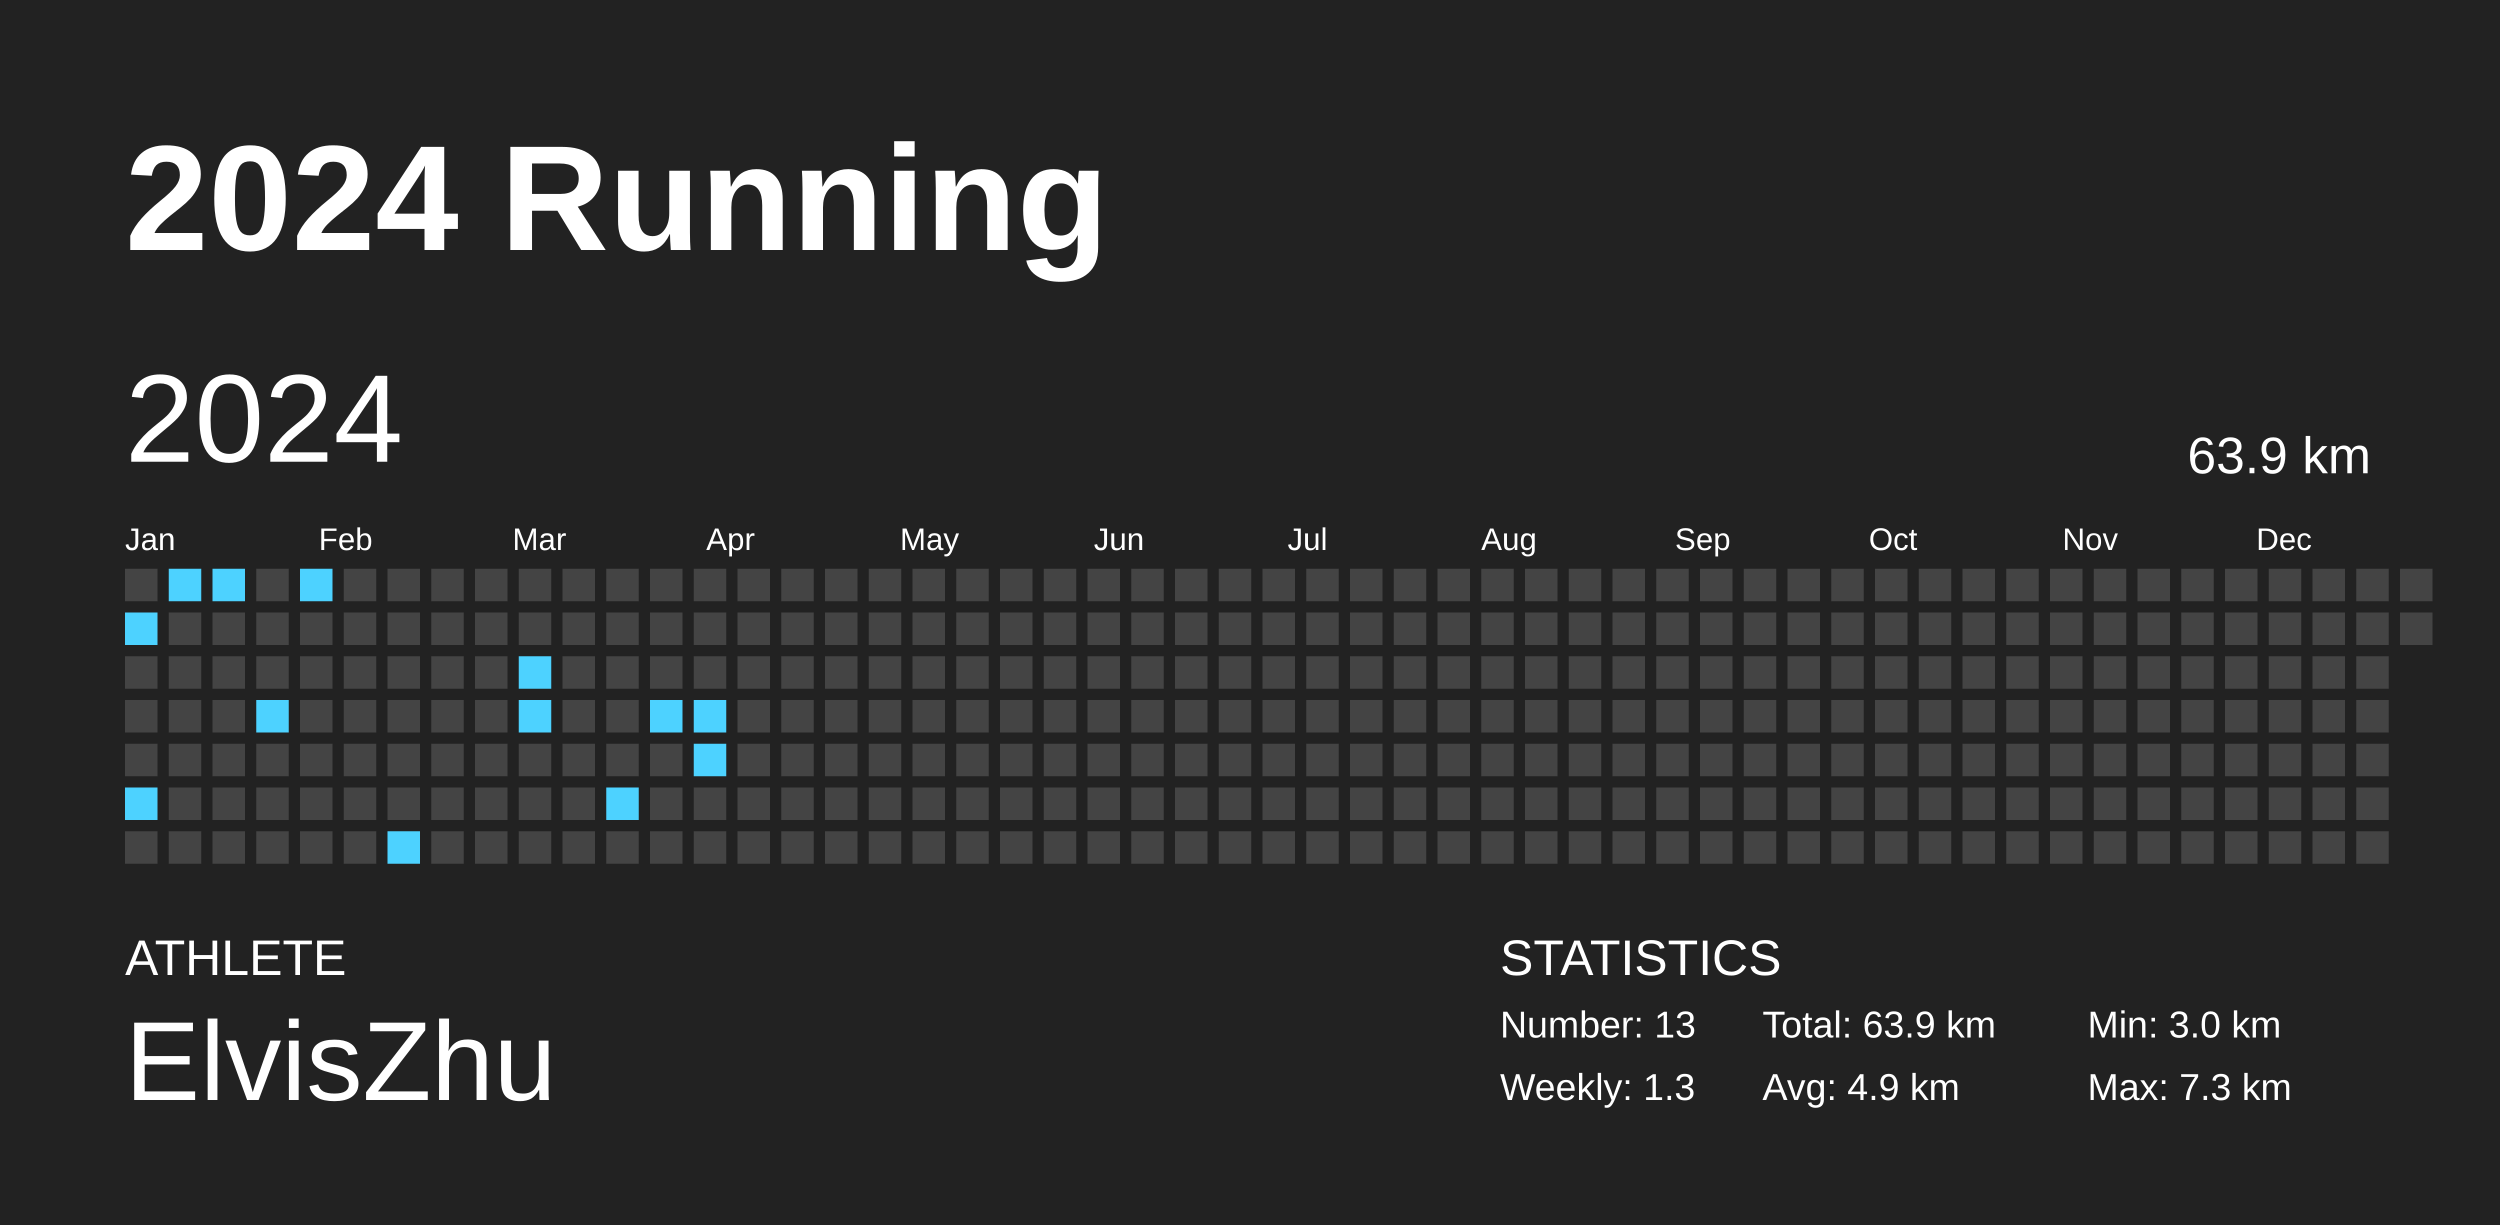
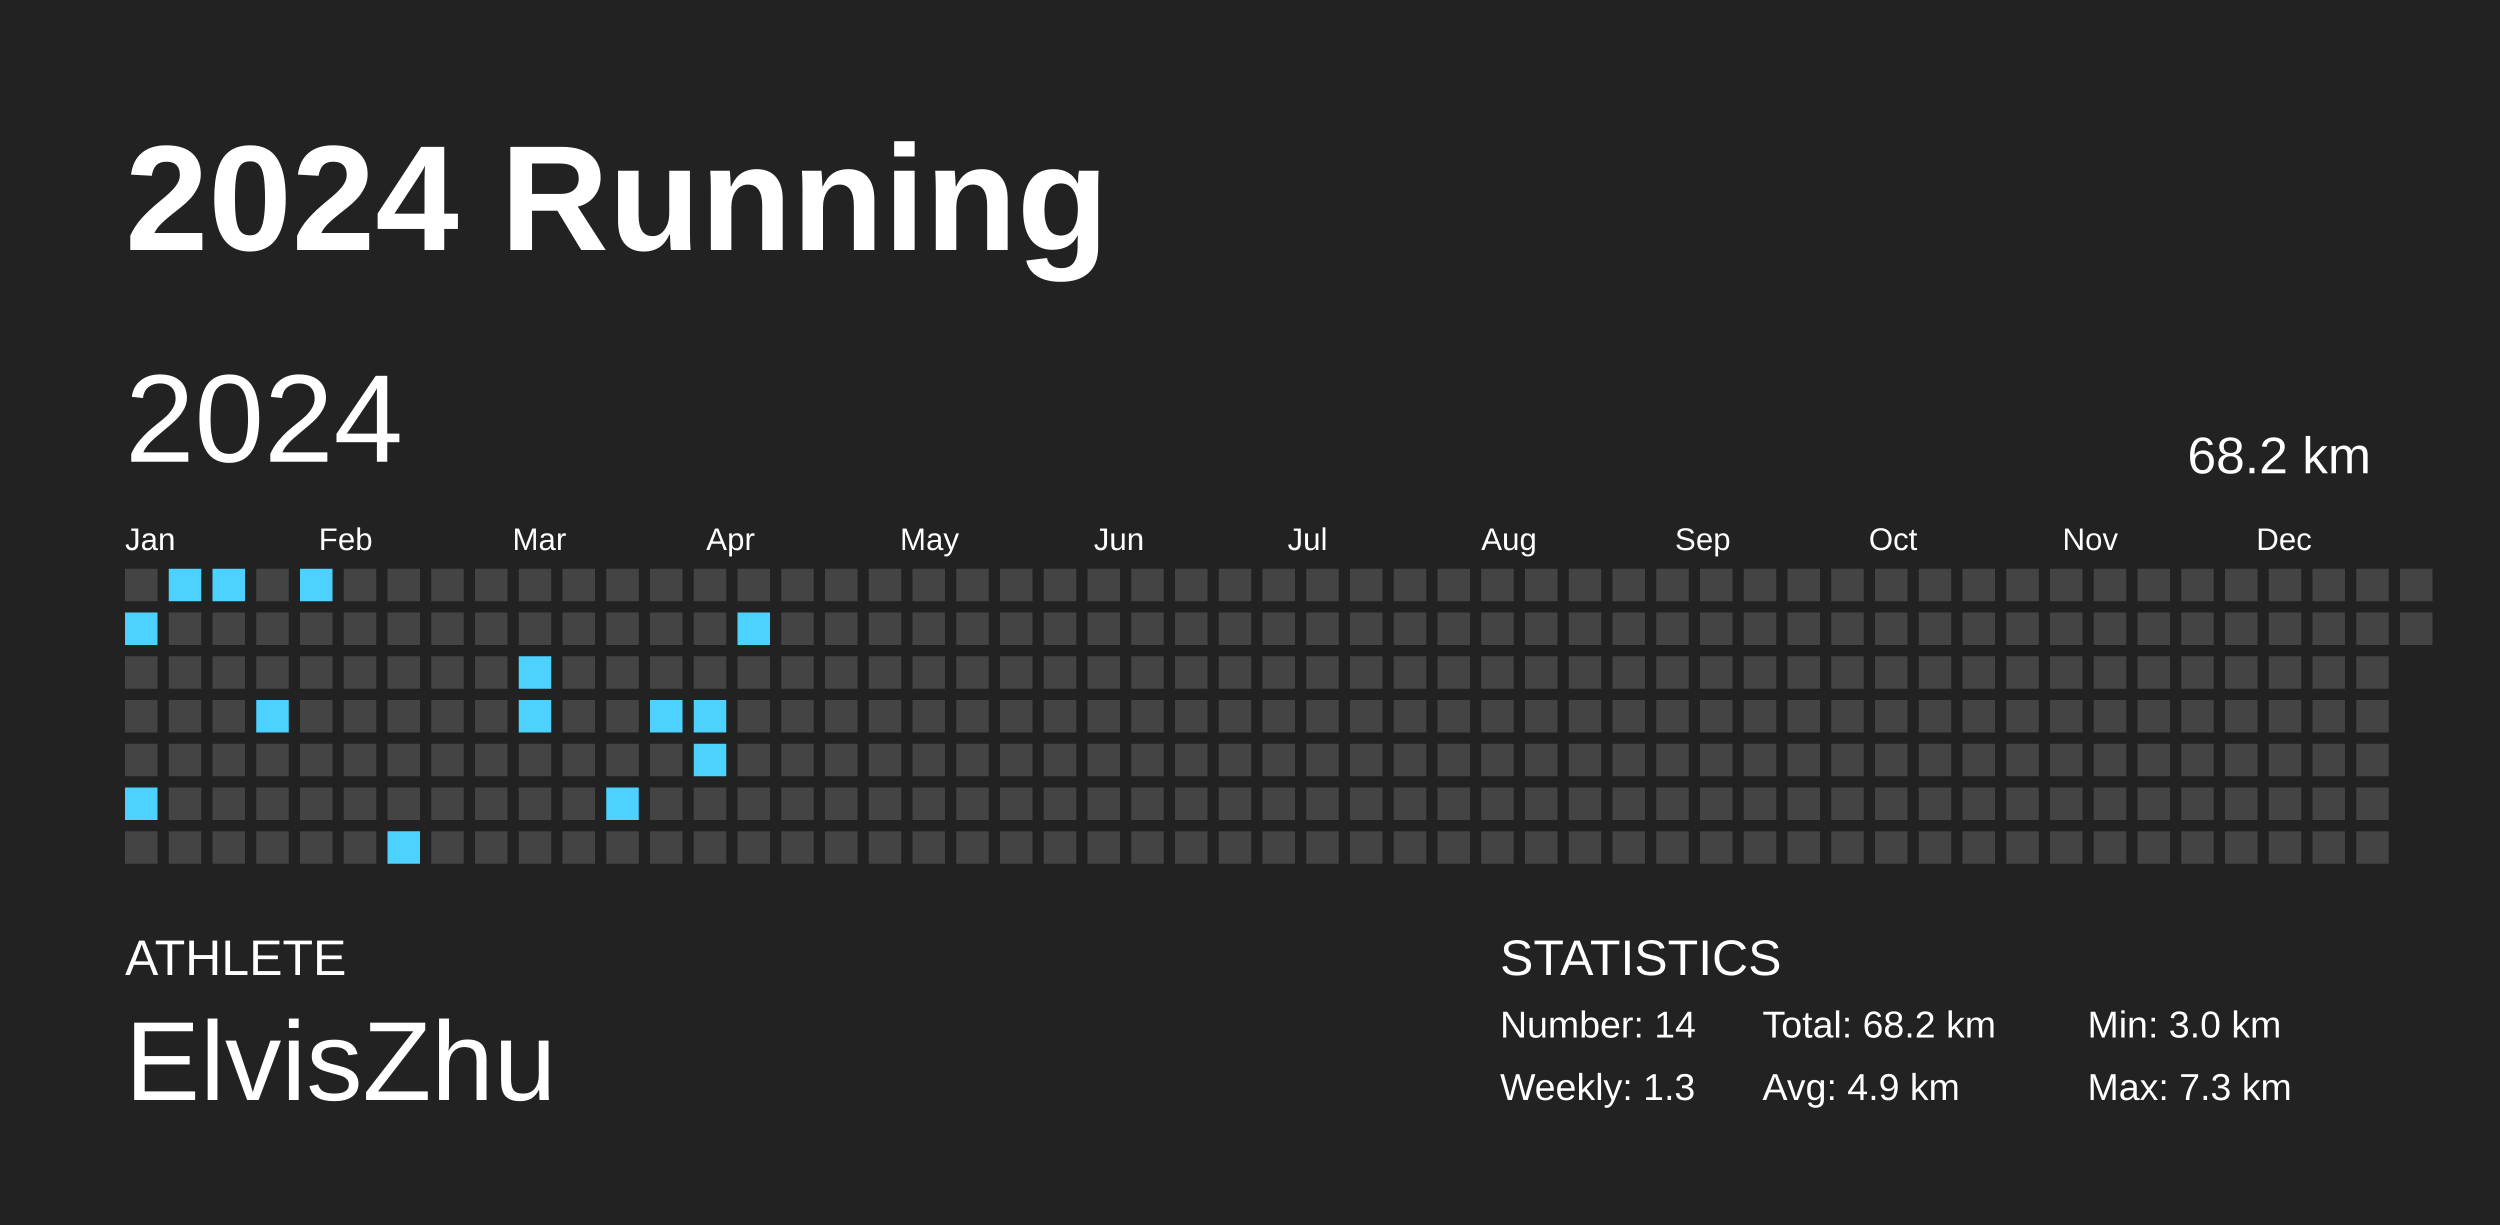
<svg xmlns="http://www.w3.org/2000/svg" baseProfile="full" height="98mm" version="1.1" viewBox="0,0,200,98" width="200mm">
  <defs />
  <rect fill="#222222" height="98" width="200" x="0" y="0" />
  <text fill="#FFFFFF" style="font-size:12px; font-family:Arial; font-weight:bold;" x="10" y="20">2024 Running</text>
  <text fill="#FFFFFF" style="font-size:4px; font-family:Arial" x="10" y="78">ATHLETE</text>
  <text fill="#FFFFFF" style="font-size:9px; font-family:Arial" x="10" y="88">ElvisZhu</text>
  <text fill="#FFFFFF" style="font-size:4px; font-family:Arial" x="120" y="78">STATISTICS</text>
-   <text fill="#FFFFFF" style="font-size:3px; font-family:Arial" x="120" y="83">Number: 13</text>
+   <text fill="#FFFFFF" style="font-size:3px; font-family:Arial" x="120" y="83">Number: 14</text>
  <text fill="#FFFFFF" style="font-size:3px; font-family:Arial" x="120" y="88">Weekly: 1.3</text>
-   <text fill="#FFFFFF" style="font-size:3px; font-family:Arial" x="141" y="83">Total: 63.9 km</text>
+   <text fill="#FFFFFF" style="font-size:3px; font-family:Arial" x="141" y="83">Total: 68.2 km</text>
  <text fill="#FFFFFF" style="font-size:3px; font-family:Arial" x="141" y="88">Avg: 4.9 km</text>
  <text fill="#FFFFFF" style="font-size:3px; font-family:Arial" x="167" y="83">Min: 3.0 km</text>
  <text fill="#FFFFFF" style="font-size:3px; font-family:Arial" x="167" y="88">Max: 7.3 km</text>
  <text dominant-baseline="hanging" fill="#FFFFFF" style="font-size:10.0px; font-family:Arial;" x="10" y="30">2024</text>
-   <text dominant-baseline="hanging" fill="#FFFFFF" style="font-size:4.125px; font-family:Arial;" x="175" y="35">63.9 km</text>
+   <text dominant-baseline="hanging" fill="#FFFFFF" style="font-size:4.125px; font-family:Arial;" x="175" y="35">68.2 km</text>
  <text fill="#FFFFFF" style="font-size:2.5px; font-family:Arial" x="10.0" y="44">Jan</text>
  <text fill="#FFFFFF" style="font-size:2.5px; font-family:Arial" x="25.5" y="44">Feb</text>
  <text fill="#FFFFFF" style="font-size:2.5px; font-family:Arial" x="41.0" y="44">Mar</text>
  <text fill="#FFFFFF" style="font-size:2.5px; font-family:Arial" x="56.5" y="44">Apr</text>
  <text fill="#FFFFFF" style="font-size:2.5px; font-family:Arial" x="72.0" y="44">May</text>
  <text fill="#FFFFFF" style="font-size:2.5px; font-family:Arial" x="87.5" y="44">Jun</text>
  <text fill="#FFFFFF" style="font-size:2.5px; font-family:Arial" x="103.0" y="44">Jul</text>
  <text fill="#FFFFFF" style="font-size:2.5px; font-family:Arial" x="118.5" y="44">Aug</text>
  <text fill="#FFFFFF" style="font-size:2.5px; font-family:Arial" x="134.0" y="44">Sep</text>
  <text fill="#FFFFFF" style="font-size:2.5px; font-family:Arial" x="149.5" y="44">Oct</text>
  <text fill="#FFFFFF" style="font-size:2.5px; font-family:Arial" x="165.0" y="44">Nov</text>
  <text fill="#FFFFFF" style="font-size:2.5px; font-family:Arial" x="180.5" y="44">Dec</text>
  <rect fill="#444444" height="2.6" width="2.6" x="10.0" y="45.5" />
  <rect fill="#4dd2ff" height="2.6" width="2.6" x="10.0" y="49.0" />
  <rect fill="#444444" height="2.6" width="2.6" x="10.0" y="52.5" />
  <rect fill="#444444" height="2.6" width="2.6" x="10.0" y="56.0" />
  <rect fill="#444444" height="2.6" width="2.6" x="10.0" y="59.5" />
  <rect fill="#4dd2ff" height="2.6" width="2.6" x="10.0" y="63.0" />
  <rect fill="#444444" height="2.6" width="2.6" x="10.0" y="66.5" />
  <rect fill="#4dd2ff" height="2.6" width="2.6" x="13.5" y="45.5" />
  <rect fill="#444444" height="2.6" width="2.6" x="13.5" y="49.0" />
  <rect fill="#444444" height="2.6" width="2.6" x="13.5" y="52.5" />
  <rect fill="#444444" height="2.6" width="2.6" x="13.5" y="56.0" />
  <rect fill="#444444" height="2.6" width="2.6" x="13.5" y="59.5" />
  <rect fill="#444444" height="2.6" width="2.6" x="13.5" y="63.0" />
  <rect fill="#444444" height="2.6" width="2.6" x="13.5" y="66.5" />
  <rect fill="#4dd2ff" height="2.6" width="2.6" x="17.0" y="45.5" />
  <rect fill="#444444" height="2.6" width="2.6" x="17.0" y="49.0" />
  <rect fill="#444444" height="2.6" width="2.6" x="17.0" y="52.5" />
  <rect fill="#444444" height="2.6" width="2.6" x="17.0" y="56.0" />
  <rect fill="#444444" height="2.6" width="2.6" x="17.0" y="59.5" />
  <rect fill="#444444" height="2.6" width="2.6" x="17.0" y="63.0" />
  <rect fill="#444444" height="2.6" width="2.6" x="17.0" y="66.5" />
  <rect fill="#444444" height="2.6" width="2.6" x="20.5" y="45.5" />
  <rect fill="#444444" height="2.6" width="2.6" x="20.5" y="49.0" />
  <rect fill="#444444" height="2.6" width="2.6" x="20.5" y="52.5" />
  <rect fill="#4dd2ff" height="2.6" width="2.6" x="20.5" y="56.0" />
  <rect fill="#444444" height="2.6" width="2.6" x="20.5" y="59.5" />
  <rect fill="#444444" height="2.6" width="2.6" x="20.5" y="63.0" />
  <rect fill="#444444" height="2.6" width="2.6" x="20.5" y="66.5" />
  <rect fill="#4dd2ff" height="2.6" width="2.6" x="24.0" y="45.5" />
  <rect fill="#444444" height="2.6" width="2.6" x="24.0" y="49.0" />
  <rect fill="#444444" height="2.6" width="2.6" x="24.0" y="52.5" />
  <rect fill="#444444" height="2.6" width="2.6" x="24.0" y="56.0" />
  <rect fill="#444444" height="2.6" width="2.6" x="24.0" y="59.5" />
  <rect fill="#444444" height="2.6" width="2.6" x="24.0" y="63.0" />
  <rect fill="#444444" height="2.6" width="2.6" x="24.0" y="66.5" />
  <rect fill="#444444" height="2.6" width="2.6" x="27.5" y="45.5" />
  <rect fill="#444444" height="2.6" width="2.6" x="27.5" y="49.0" />
  <rect fill="#444444" height="2.6" width="2.6" x="27.5" y="52.5" />
  <rect fill="#444444" height="2.6" width="2.6" x="27.5" y="56.0" />
  <rect fill="#444444" height="2.6" width="2.6" x="27.5" y="59.5" />
  <rect fill="#444444" height="2.6" width="2.6" x="27.5" y="63.0" />
  <rect fill="#444444" height="2.6" width="2.6" x="27.5" y="66.5" />
  <rect fill="#444444" height="2.6" width="2.6" x="31.0" y="45.5" />
  <rect fill="#444444" height="2.6" width="2.6" x="31.0" y="49.0" />
  <rect fill="#444444" height="2.6" width="2.6" x="31.0" y="52.5" />
  <rect fill="#444444" height="2.6" width="2.6" x="31.0" y="56.0" />
  <rect fill="#444444" height="2.6" width="2.6" x="31.0" y="59.5" />
  <rect fill="#444444" height="2.6" width="2.6" x="31.0" y="63.0" />
  <rect fill="#4dd2ff" height="2.6" width="2.6" x="31.0" y="66.5" />
  <rect fill="#444444" height="2.6" width="2.6" x="34.5" y="45.5" />
  <rect fill="#444444" height="2.6" width="2.6" x="34.5" y="49.0" />
  <rect fill="#444444" height="2.6" width="2.6" x="34.5" y="52.5" />
  <rect fill="#444444" height="2.6" width="2.6" x="34.5" y="56.0" />
  <rect fill="#444444" height="2.6" width="2.6" x="34.5" y="59.5" />
  <rect fill="#444444" height="2.6" width="2.6" x="34.5" y="63.0" />
  <rect fill="#444444" height="2.6" width="2.6" x="34.5" y="66.5" />
  <rect fill="#444444" height="2.6" width="2.6" x="38.0" y="45.5" />
  <rect fill="#444444" height="2.6" width="2.6" x="38.0" y="49.0" />
  <rect fill="#444444" height="2.6" width="2.6" x="38.0" y="52.5" />
  <rect fill="#444444" height="2.6" width="2.6" x="38.0" y="56.0" />
  <rect fill="#444444" height="2.6" width="2.6" x="38.0" y="59.5" />
  <rect fill="#444444" height="2.6" width="2.6" x="38.0" y="63.0" />
  <rect fill="#444444" height="2.6" width="2.6" x="38.0" y="66.5" />
  <rect fill="#444444" height="2.6" width="2.6" x="41.5" y="45.5" />
  <rect fill="#444444" height="2.6" width="2.6" x="41.5" y="49.0" />
  <rect fill="#4dd2ff" height="2.6" width="2.6" x="41.5" y="52.5" />
  <rect fill="#4dd2ff" height="2.6" width="2.6" x="41.5" y="56.0" />
  <rect fill="#444444" height="2.6" width="2.6" x="41.5" y="59.5" />
  <rect fill="#444444" height="2.6" width="2.6" x="41.5" y="63.0" />
  <rect fill="#444444" height="2.6" width="2.6" x="41.5" y="66.5" />
  <rect fill="#444444" height="2.6" width="2.6" x="45.0" y="45.5" />
  <rect fill="#444444" height="2.6" width="2.6" x="45.0" y="49.0" />
  <rect fill="#444444" height="2.6" width="2.6" x="45.0" y="52.5" />
  <rect fill="#444444" height="2.6" width="2.6" x="45.0" y="56.0" />
  <rect fill="#444444" height="2.6" width="2.6" x="45.0" y="59.5" />
  <rect fill="#444444" height="2.6" width="2.6" x="45.0" y="63.0" />
  <rect fill="#444444" height="2.6" width="2.6" x="45.0" y="66.5" />
  <rect fill="#444444" height="2.6" width="2.6" x="48.5" y="45.5" />
  <rect fill="#444444" height="2.6" width="2.6" x="48.5" y="49.0" />
  <rect fill="#444444" height="2.6" width="2.6" x="48.5" y="52.5" />
  <rect fill="#444444" height="2.6" width="2.6" x="48.5" y="56.0" />
  <rect fill="#444444" height="2.6" width="2.6" x="48.5" y="59.5" />
  <rect fill="#4dd2ff" height="2.6" width="2.6" x="48.5" y="63.0" />
  <rect fill="#444444" height="2.6" width="2.6" x="48.5" y="66.5" />
  <rect fill="#444444" height="2.6" width="2.6" x="52.0" y="45.5" />
  <rect fill="#444444" height="2.6" width="2.6" x="52.0" y="49.0" />
  <rect fill="#444444" height="2.6" width="2.6" x="52.0" y="52.5" />
  <rect fill="#4dd2ff" height="2.6" width="2.6" x="52.0" y="56.0" />
  <rect fill="#444444" height="2.6" width="2.6" x="52.0" y="59.5" />
  <rect fill="#444444" height="2.6" width="2.6" x="52.0" y="63.0" />
  <rect fill="#444444" height="2.6" width="2.6" x="52.0" y="66.5" />
  <rect fill="#444444" height="2.6" width="2.6" x="55.5" y="45.5" />
  <rect fill="#444444" height="2.6" width="2.6" x="55.5" y="49.0" />
  <rect fill="#444444" height="2.6" width="2.6" x="55.5" y="52.5" />
  <rect fill="#4dd2ff" height="2.6" width="2.6" x="55.5" y="56.0" />
  <rect fill="#4dd2ff" height="2.6" width="2.6" x="55.5" y="59.5" />
  <rect fill="#444444" height="2.6" width="2.6" x="55.5" y="63.0" />
  <rect fill="#444444" height="2.6" width="2.6" x="55.5" y="66.5" />
  <rect fill="#444444" height="2.6" width="2.6" x="59.0" y="45.5" />
-   <rect fill="#444444" height="2.6" width="2.6" x="59.0" y="49.0" />
+   <rect fill="#4dd2ff" height="2.6" width="2.6" x="59.0" y="49.0" />
  <rect fill="#444444" height="2.6" width="2.6" x="59.0" y="52.5" />
  <rect fill="#444444" height="2.6" width="2.6" x="59.0" y="56.0" />
  <rect fill="#444444" height="2.6" width="2.6" x="59.0" y="59.5" />
  <rect fill="#444444" height="2.6" width="2.6" x="59.0" y="63.0" />
  <rect fill="#444444" height="2.6" width="2.6" x="59.0" y="66.5" />
  <rect fill="#444444" height="2.6" width="2.6" x="62.5" y="45.5" />
  <rect fill="#444444" height="2.6" width="2.6" x="62.5" y="49.0" />
  <rect fill="#444444" height="2.6" width="2.6" x="62.5" y="52.5" />
  <rect fill="#444444" height="2.6" width="2.6" x="62.5" y="56.0" />
  <rect fill="#444444" height="2.6" width="2.6" x="62.5" y="59.5" />
  <rect fill="#444444" height="2.6" width="2.6" x="62.5" y="63.0" />
  <rect fill="#444444" height="2.6" width="2.6" x="62.5" y="66.5" />
  <rect fill="#444444" height="2.6" width="2.6" x="66.0" y="45.5" />
  <rect fill="#444444" height="2.6" width="2.6" x="66.0" y="49.0" />
  <rect fill="#444444" height="2.6" width="2.6" x="66.0" y="52.5" />
  <rect fill="#444444" height="2.6" width="2.6" x="66.0" y="56.0" />
  <rect fill="#444444" height="2.6" width="2.6" x="66.0" y="59.5" />
  <rect fill="#444444" height="2.6" width="2.6" x="66.0" y="63.0" />
  <rect fill="#444444" height="2.6" width="2.6" x="66.0" y="66.5" />
  <rect fill="#444444" height="2.6" width="2.6" x="69.5" y="45.5" />
  <rect fill="#444444" height="2.6" width="2.6" x="69.5" y="49.0" />
  <rect fill="#444444" height="2.6" width="2.6" x="69.5" y="52.5" />
  <rect fill="#444444" height="2.6" width="2.6" x="69.5" y="56.0" />
  <rect fill="#444444" height="2.6" width="2.6" x="69.5" y="59.5" />
  <rect fill="#444444" height="2.6" width="2.6" x="69.5" y="63.0" />
  <rect fill="#444444" height="2.6" width="2.6" x="69.5" y="66.5" />
  <rect fill="#444444" height="2.6" width="2.6" x="73.0" y="45.5" />
  <rect fill="#444444" height="2.6" width="2.6" x="73.0" y="49.0" />
  <rect fill="#444444" height="2.6" width="2.6" x="73.0" y="52.5" />
  <rect fill="#444444" height="2.6" width="2.6" x="73.0" y="56.0" />
  <rect fill="#444444" height="2.6" width="2.6" x="73.0" y="59.5" />
  <rect fill="#444444" height="2.6" width="2.6" x="73.0" y="63.0" />
  <rect fill="#444444" height="2.6" width="2.6" x="73.0" y="66.5" />
  <rect fill="#444444" height="2.6" width="2.6" x="76.5" y="45.5" />
  <rect fill="#444444" height="2.6" width="2.6" x="76.5" y="49.0" />
  <rect fill="#444444" height="2.6" width="2.6" x="76.5" y="52.5" />
  <rect fill="#444444" height="2.6" width="2.6" x="76.5" y="56.0" />
  <rect fill="#444444" height="2.6" width="2.6" x="76.5" y="59.5" />
  <rect fill="#444444" height="2.6" width="2.6" x="76.5" y="63.0" />
  <rect fill="#444444" height="2.6" width="2.6" x="76.5" y="66.5" />
  <rect fill="#444444" height="2.6" width="2.6" x="80.0" y="45.5" />
  <rect fill="#444444" height="2.6" width="2.6" x="80.0" y="49.0" />
  <rect fill="#444444" height="2.6" width="2.6" x="80.0" y="52.5" />
  <rect fill="#444444" height="2.6" width="2.6" x="80.0" y="56.0" />
  <rect fill="#444444" height="2.6" width="2.6" x="80.0" y="59.5" />
  <rect fill="#444444" height="2.6" width="2.6" x="80.0" y="63.0" />
  <rect fill="#444444" height="2.6" width="2.6" x="80.0" y="66.5" />
  <rect fill="#444444" height="2.6" width="2.6" x="83.5" y="45.5" />
  <rect fill="#444444" height="2.6" width="2.6" x="83.5" y="49.0" />
  <rect fill="#444444" height="2.6" width="2.6" x="83.5" y="52.5" />
  <rect fill="#444444" height="2.6" width="2.6" x="83.5" y="56.0" />
  <rect fill="#444444" height="2.6" width="2.6" x="83.5" y="59.5" />
  <rect fill="#444444" height="2.6" width="2.6" x="83.5" y="63.0" />
  <rect fill="#444444" height="2.6" width="2.6" x="83.5" y="66.5" />
  <rect fill="#444444" height="2.6" width="2.6" x="87.0" y="45.5" />
  <rect fill="#444444" height="2.6" width="2.6" x="87.0" y="49.0" />
  <rect fill="#444444" height="2.6" width="2.6" x="87.0" y="52.5" />
  <rect fill="#444444" height="2.6" width="2.6" x="87.0" y="56.0" />
  <rect fill="#444444" height="2.6" width="2.6" x="87.0" y="59.5" />
  <rect fill="#444444" height="2.6" width="2.6" x="87.0" y="63.0" />
  <rect fill="#444444" height="2.6" width="2.6" x="87.0" y="66.5" />
  <rect fill="#444444" height="2.6" width="2.6" x="90.5" y="45.5" />
  <rect fill="#444444" height="2.6" width="2.6" x="90.5" y="49.0" />
  <rect fill="#444444" height="2.6" width="2.6" x="90.5" y="52.5" />
  <rect fill="#444444" height="2.6" width="2.6" x="90.5" y="56.0" />
  <rect fill="#444444" height="2.6" width="2.6" x="90.5" y="59.5" />
  <rect fill="#444444" height="2.6" width="2.6" x="90.5" y="63.0" />
  <rect fill="#444444" height="2.6" width="2.6" x="90.5" y="66.5" />
  <rect fill="#444444" height="2.6" width="2.6" x="94.0" y="45.5" />
  <rect fill="#444444" height="2.6" width="2.6" x="94.0" y="49.0" />
  <rect fill="#444444" height="2.6" width="2.6" x="94.0" y="52.5" />
  <rect fill="#444444" height="2.6" width="2.6" x="94.0" y="56.0" />
  <rect fill="#444444" height="2.6" width="2.6" x="94.0" y="59.5" />
  <rect fill="#444444" height="2.6" width="2.6" x="94.0" y="63.0" />
  <rect fill="#444444" height="2.6" width="2.6" x="94.0" y="66.5" />
  <rect fill="#444444" height="2.6" width="2.6" x="97.5" y="45.5" />
  <rect fill="#444444" height="2.6" width="2.6" x="97.5" y="49.0" />
  <rect fill="#444444" height="2.6" width="2.6" x="97.5" y="52.5" />
  <rect fill="#444444" height="2.6" width="2.6" x="97.5" y="56.0" />
  <rect fill="#444444" height="2.6" width="2.6" x="97.5" y="59.5" />
  <rect fill="#444444" height="2.6" width="2.6" x="97.5" y="63.0" />
  <rect fill="#444444" height="2.6" width="2.6" x="97.5" y="66.5" />
  <rect fill="#444444" height="2.6" width="2.6" x="101.0" y="45.5" />
  <rect fill="#444444" height="2.6" width="2.6" x="101.0" y="49.0" />
  <rect fill="#444444" height="2.6" width="2.6" x="101.0" y="52.5" />
  <rect fill="#444444" height="2.6" width="2.6" x="101.0" y="56.0" />
  <rect fill="#444444" height="2.6" width="2.6" x="101.0" y="59.5" />
  <rect fill="#444444" height="2.6" width="2.6" x="101.0" y="63.0" />
  <rect fill="#444444" height="2.6" width="2.6" x="101.0" y="66.5" />
  <rect fill="#444444" height="2.6" width="2.6" x="104.5" y="45.5" />
  <rect fill="#444444" height="2.6" width="2.6" x="104.5" y="49.0" />
  <rect fill="#444444" height="2.6" width="2.6" x="104.5" y="52.5" />
  <rect fill="#444444" height="2.6" width="2.6" x="104.5" y="56.0" />
  <rect fill="#444444" height="2.6" width="2.6" x="104.5" y="59.5" />
  <rect fill="#444444" height="2.6" width="2.6" x="104.5" y="63.0" />
  <rect fill="#444444" height="2.6" width="2.6" x="104.5" y="66.5" />
  <rect fill="#444444" height="2.6" width="2.6" x="108.0" y="45.5" />
  <rect fill="#444444" height="2.6" width="2.6" x="108.0" y="49.0" />
  <rect fill="#444444" height="2.6" width="2.6" x="108.0" y="52.5" />
  <rect fill="#444444" height="2.6" width="2.6" x="108.0" y="56.0" />
  <rect fill="#444444" height="2.6" width="2.6" x="108.0" y="59.5" />
  <rect fill="#444444" height="2.6" width="2.6" x="108.0" y="63.0" />
  <rect fill="#444444" height="2.6" width="2.6" x="108.0" y="66.5" />
  <rect fill="#444444" height="2.6" width="2.6" x="111.5" y="45.5" />
  <rect fill="#444444" height="2.6" width="2.6" x="111.5" y="49.0" />
  <rect fill="#444444" height="2.6" width="2.6" x="111.5" y="52.5" />
  <rect fill="#444444" height="2.6" width="2.6" x="111.5" y="56.0" />
  <rect fill="#444444" height="2.6" width="2.6" x="111.5" y="59.5" />
  <rect fill="#444444" height="2.6" width="2.6" x="111.5" y="63.0" />
  <rect fill="#444444" height="2.6" width="2.6" x="111.5" y="66.5" />
  <rect fill="#444444" height="2.6" width="2.6" x="115.0" y="45.5" />
  <rect fill="#444444" height="2.6" width="2.6" x="115.0" y="49.0" />
  <rect fill="#444444" height="2.6" width="2.6" x="115.0" y="52.5" />
  <rect fill="#444444" height="2.6" width="2.6" x="115.0" y="56.0" />
  <rect fill="#444444" height="2.6" width="2.6" x="115.0" y="59.5" />
  <rect fill="#444444" height="2.6" width="2.6" x="115.0" y="63.0" />
  <rect fill="#444444" height="2.6" width="2.6" x="115.0" y="66.5" />
  <rect fill="#444444" height="2.6" width="2.6" x="118.5" y="45.5" />
  <rect fill="#444444" height="2.6" width="2.6" x="118.5" y="49.0" />
  <rect fill="#444444" height="2.6" width="2.6" x="118.5" y="52.5" />
  <rect fill="#444444" height="2.6" width="2.6" x="118.5" y="56.0" />
  <rect fill="#444444" height="2.6" width="2.6" x="118.5" y="59.5" />
  <rect fill="#444444" height="2.6" width="2.6" x="118.5" y="63.0" />
  <rect fill="#444444" height="2.6" width="2.6" x="118.5" y="66.5" />
  <rect fill="#444444" height="2.6" width="2.6" x="122.0" y="45.5" />
  <rect fill="#444444" height="2.6" width="2.6" x="122.0" y="49.0" />
  <rect fill="#444444" height="2.6" width="2.6" x="122.0" y="52.5" />
  <rect fill="#444444" height="2.6" width="2.6" x="122.0" y="56.0" />
  <rect fill="#444444" height="2.6" width="2.6" x="122.0" y="59.5" />
  <rect fill="#444444" height="2.6" width="2.6" x="122.0" y="63.0" />
  <rect fill="#444444" height="2.6" width="2.6" x="122.0" y="66.5" />
  <rect fill="#444444" height="2.6" width="2.6" x="125.5" y="45.5" />
  <rect fill="#444444" height="2.6" width="2.6" x="125.5" y="49.0" />
  <rect fill="#444444" height="2.6" width="2.6" x="125.5" y="52.5" />
  <rect fill="#444444" height="2.6" width="2.6" x="125.5" y="56.0" />
  <rect fill="#444444" height="2.6" width="2.6" x="125.5" y="59.5" />
  <rect fill="#444444" height="2.6" width="2.6" x="125.5" y="63.0" />
  <rect fill="#444444" height="2.6" width="2.6" x="125.5" y="66.5" />
  <rect fill="#444444" height="2.6" width="2.6" x="129.0" y="45.5" />
  <rect fill="#444444" height="2.6" width="2.6" x="129.0" y="49.0" />
  <rect fill="#444444" height="2.6" width="2.6" x="129.0" y="52.5" />
  <rect fill="#444444" height="2.6" width="2.6" x="129.0" y="56.0" />
  <rect fill="#444444" height="2.6" width="2.6" x="129.0" y="59.5" />
  <rect fill="#444444" height="2.6" width="2.6" x="129.0" y="63.0" />
  <rect fill="#444444" height="2.6" width="2.6" x="129.0" y="66.5" />
  <rect fill="#444444" height="2.6" width="2.6" x="132.5" y="45.5" />
  <rect fill="#444444" height="2.6" width="2.6" x="132.5" y="49.0" />
  <rect fill="#444444" height="2.6" width="2.6" x="132.5" y="52.5" />
  <rect fill="#444444" height="2.6" width="2.6" x="132.5" y="56.0" />
  <rect fill="#444444" height="2.6" width="2.6" x="132.5" y="59.5" />
  <rect fill="#444444" height="2.6" width="2.6" x="132.5" y="63.0" />
  <rect fill="#444444" height="2.6" width="2.6" x="132.5" y="66.5" />
  <rect fill="#444444" height="2.6" width="2.6" x="136.0" y="45.5" />
  <rect fill="#444444" height="2.6" width="2.6" x="136.0" y="49.0" />
  <rect fill="#444444" height="2.6" width="2.6" x="136.0" y="52.5" />
  <rect fill="#444444" height="2.6" width="2.6" x="136.0" y="56.0" />
  <rect fill="#444444" height="2.6" width="2.6" x="136.0" y="59.5" />
  <rect fill="#444444" height="2.6" width="2.6" x="136.0" y="63.0" />
  <rect fill="#444444" height="2.6" width="2.6" x="136.0" y="66.5" />
  <rect fill="#444444" height="2.6" width="2.6" x="139.5" y="45.5" />
  <rect fill="#444444" height="2.6" width="2.6" x="139.5" y="49.0" />
  <rect fill="#444444" height="2.6" width="2.6" x="139.5" y="52.5" />
  <rect fill="#444444" height="2.6" width="2.6" x="139.5" y="56.0" />
  <rect fill="#444444" height="2.6" width="2.6" x="139.5" y="59.5" />
  <rect fill="#444444" height="2.6" width="2.6" x="139.5" y="63.0" />
  <rect fill="#444444" height="2.6" width="2.6" x="139.5" y="66.5" />
  <rect fill="#444444" height="2.6" width="2.6" x="143.0" y="45.5" />
  <rect fill="#444444" height="2.6" width="2.6" x="143.0" y="49.0" />
  <rect fill="#444444" height="2.6" width="2.6" x="143.0" y="52.5" />
  <rect fill="#444444" height="2.6" width="2.6" x="143.0" y="56.0" />
  <rect fill="#444444" height="2.6" width="2.6" x="143.0" y="59.5" />
  <rect fill="#444444" height="2.6" width="2.6" x="143.0" y="63.0" />
  <rect fill="#444444" height="2.6" width="2.6" x="143.0" y="66.5" />
  <rect fill="#444444" height="2.6" width="2.6" x="146.5" y="45.5" />
  <rect fill="#444444" height="2.6" width="2.6" x="146.5" y="49.0" />
  <rect fill="#444444" height="2.6" width="2.6" x="146.5" y="52.5" />
  <rect fill="#444444" height="2.6" width="2.6" x="146.5" y="56.0" />
  <rect fill="#444444" height="2.6" width="2.6" x="146.5" y="59.5" />
  <rect fill="#444444" height="2.6" width="2.6" x="146.5" y="63.0" />
  <rect fill="#444444" height="2.6" width="2.6" x="146.5" y="66.5" />
  <rect fill="#444444" height="2.6" width="2.6" x="150.0" y="45.5" />
  <rect fill="#444444" height="2.6" width="2.6" x="150.0" y="49.0" />
  <rect fill="#444444" height="2.6" width="2.6" x="150.0" y="52.5" />
  <rect fill="#444444" height="2.6" width="2.6" x="150.0" y="56.0" />
  <rect fill="#444444" height="2.6" width="2.6" x="150.0" y="59.5" />
  <rect fill="#444444" height="2.6" width="2.6" x="150.0" y="63.0" />
  <rect fill="#444444" height="2.6" width="2.6" x="150.0" y="66.5" />
  <rect fill="#444444" height="2.6" width="2.6" x="153.5" y="45.5" />
  <rect fill="#444444" height="2.6" width="2.6" x="153.5" y="49.0" />
  <rect fill="#444444" height="2.6" width="2.6" x="153.5" y="52.5" />
  <rect fill="#444444" height="2.6" width="2.6" x="153.5" y="56.0" />
  <rect fill="#444444" height="2.6" width="2.6" x="153.5" y="59.5" />
  <rect fill="#444444" height="2.6" width="2.6" x="153.5" y="63.0" />
  <rect fill="#444444" height="2.6" width="2.6" x="153.5" y="66.5" />
  <rect fill="#444444" height="2.6" width="2.6" x="157.0" y="45.5" />
  <rect fill="#444444" height="2.6" width="2.6" x="157.0" y="49.0" />
  <rect fill="#444444" height="2.6" width="2.6" x="157.0" y="52.5" />
  <rect fill="#444444" height="2.6" width="2.6" x="157.0" y="56.0" />
  <rect fill="#444444" height="2.6" width="2.6" x="157.0" y="59.5" />
  <rect fill="#444444" height="2.6" width="2.6" x="157.0" y="63.0" />
  <rect fill="#444444" height="2.6" width="2.6" x="157.0" y="66.5" />
  <rect fill="#444444" height="2.6" width="2.6" x="160.5" y="45.5" />
  <rect fill="#444444" height="2.6" width="2.6" x="160.5" y="49.0" />
  <rect fill="#444444" height="2.6" width="2.6" x="160.5" y="52.5" />
  <rect fill="#444444" height="2.6" width="2.6" x="160.5" y="56.0" />
  <rect fill="#444444" height="2.6" width="2.6" x="160.5" y="59.5" />
  <rect fill="#444444" height="2.6" width="2.6" x="160.5" y="63.0" />
  <rect fill="#444444" height="2.6" width="2.6" x="160.5" y="66.5" />
  <rect fill="#444444" height="2.6" width="2.6" x="164.0" y="45.5" />
  <rect fill="#444444" height="2.6" width="2.6" x="164.0" y="49.0" />
  <rect fill="#444444" height="2.6" width="2.6" x="164.0" y="52.5" />
  <rect fill="#444444" height="2.6" width="2.6" x="164.0" y="56.0" />
  <rect fill="#444444" height="2.6" width="2.6" x="164.0" y="59.5" />
  <rect fill="#444444" height="2.6" width="2.6" x="164.0" y="63.0" />
  <rect fill="#444444" height="2.6" width="2.6" x="164.0" y="66.5" />
  <rect fill="#444444" height="2.6" width="2.6" x="167.5" y="45.5" />
  <rect fill="#444444" height="2.6" width="2.6" x="167.5" y="49.0" />
  <rect fill="#444444" height="2.6" width="2.6" x="167.5" y="52.5" />
  <rect fill="#444444" height="2.6" width="2.6" x="167.5" y="56.0" />
  <rect fill="#444444" height="2.6" width="2.6" x="167.5" y="59.5" />
  <rect fill="#444444" height="2.6" width="2.6" x="167.5" y="63.0" />
  <rect fill="#444444" height="2.6" width="2.6" x="167.5" y="66.5" />
  <rect fill="#444444" height="2.6" width="2.6" x="171.0" y="45.5" />
  <rect fill="#444444" height="2.6" width="2.6" x="171.0" y="49.0" />
  <rect fill="#444444" height="2.6" width="2.6" x="171.0" y="52.5" />
  <rect fill="#444444" height="2.6" width="2.6" x="171.0" y="56.0" />
  <rect fill="#444444" height="2.6" width="2.6" x="171.0" y="59.5" />
  <rect fill="#444444" height="2.6" width="2.6" x="171.0" y="63.0" />
  <rect fill="#444444" height="2.6" width="2.6" x="171.0" y="66.5" />
  <rect fill="#444444" height="2.6" width="2.6" x="174.5" y="45.5" />
  <rect fill="#444444" height="2.6" width="2.6" x="174.5" y="49.0" />
  <rect fill="#444444" height="2.6" width="2.6" x="174.5" y="52.5" />
  <rect fill="#444444" height="2.6" width="2.6" x="174.5" y="56.0" />
  <rect fill="#444444" height="2.6" width="2.6" x="174.5" y="59.5" />
  <rect fill="#444444" height="2.6" width="2.6" x="174.5" y="63.0" />
  <rect fill="#444444" height="2.6" width="2.6" x="174.5" y="66.5" />
  <rect fill="#444444" height="2.6" width="2.6" x="178.0" y="45.5" />
  <rect fill="#444444" height="2.6" width="2.6" x="178.0" y="49.0" />
  <rect fill="#444444" height="2.6" width="2.6" x="178.0" y="52.5" />
  <rect fill="#444444" height="2.6" width="2.6" x="178.0" y="56.0" />
  <rect fill="#444444" height="2.6" width="2.6" x="178.0" y="59.5" />
  <rect fill="#444444" height="2.6" width="2.6" x="178.0" y="63.0" />
  <rect fill="#444444" height="2.6" width="2.6" x="178.0" y="66.5" />
  <rect fill="#444444" height="2.6" width="2.6" x="181.5" y="45.5" />
  <rect fill="#444444" height="2.6" width="2.6" x="181.5" y="49.0" />
  <rect fill="#444444" height="2.6" width="2.6" x="181.5" y="52.5" />
  <rect fill="#444444" height="2.6" width="2.6" x="181.5" y="56.0" />
  <rect fill="#444444" height="2.6" width="2.6" x="181.5" y="59.5" />
  <rect fill="#444444" height="2.6" width="2.6" x="181.5" y="63.0" />
  <rect fill="#444444" height="2.6" width="2.6" x="181.5" y="66.5" />
  <rect fill="#444444" height="2.6" width="2.6" x="185.0" y="45.5" />
  <rect fill="#444444" height="2.6" width="2.6" x="185.0" y="49.0" />
  <rect fill="#444444" height="2.6" width="2.6" x="185.0" y="52.5" />
  <rect fill="#444444" height="2.6" width="2.6" x="185.0" y="56.0" />
  <rect fill="#444444" height="2.6" width="2.6" x="185.0" y="59.5" />
  <rect fill="#444444" height="2.6" width="2.6" x="185.0" y="63.0" />
  <rect fill="#444444" height="2.6" width="2.6" x="185.0" y="66.5" />
  <rect fill="#444444" height="2.6" width="2.6" x="188.5" y="45.5" />
  <rect fill="#444444" height="2.6" width="2.6" x="188.5" y="49.0" />
  <rect fill="#444444" height="2.6" width="2.6" x="188.5" y="52.5" />
  <rect fill="#444444" height="2.6" width="2.6" x="188.5" y="56.0" />
  <rect fill="#444444" height="2.6" width="2.6" x="188.5" y="59.5" />
  <rect fill="#444444" height="2.6" width="2.6" x="188.5" y="63.0" />
  <rect fill="#444444" height="2.6" width="2.6" x="188.5" y="66.5" />
  <rect fill="#444444" height="2.6" width="2.6" x="192.0" y="45.5" />
  <rect fill="#444444" height="2.6" width="2.6" x="192.0" y="49.0" />
</svg>
